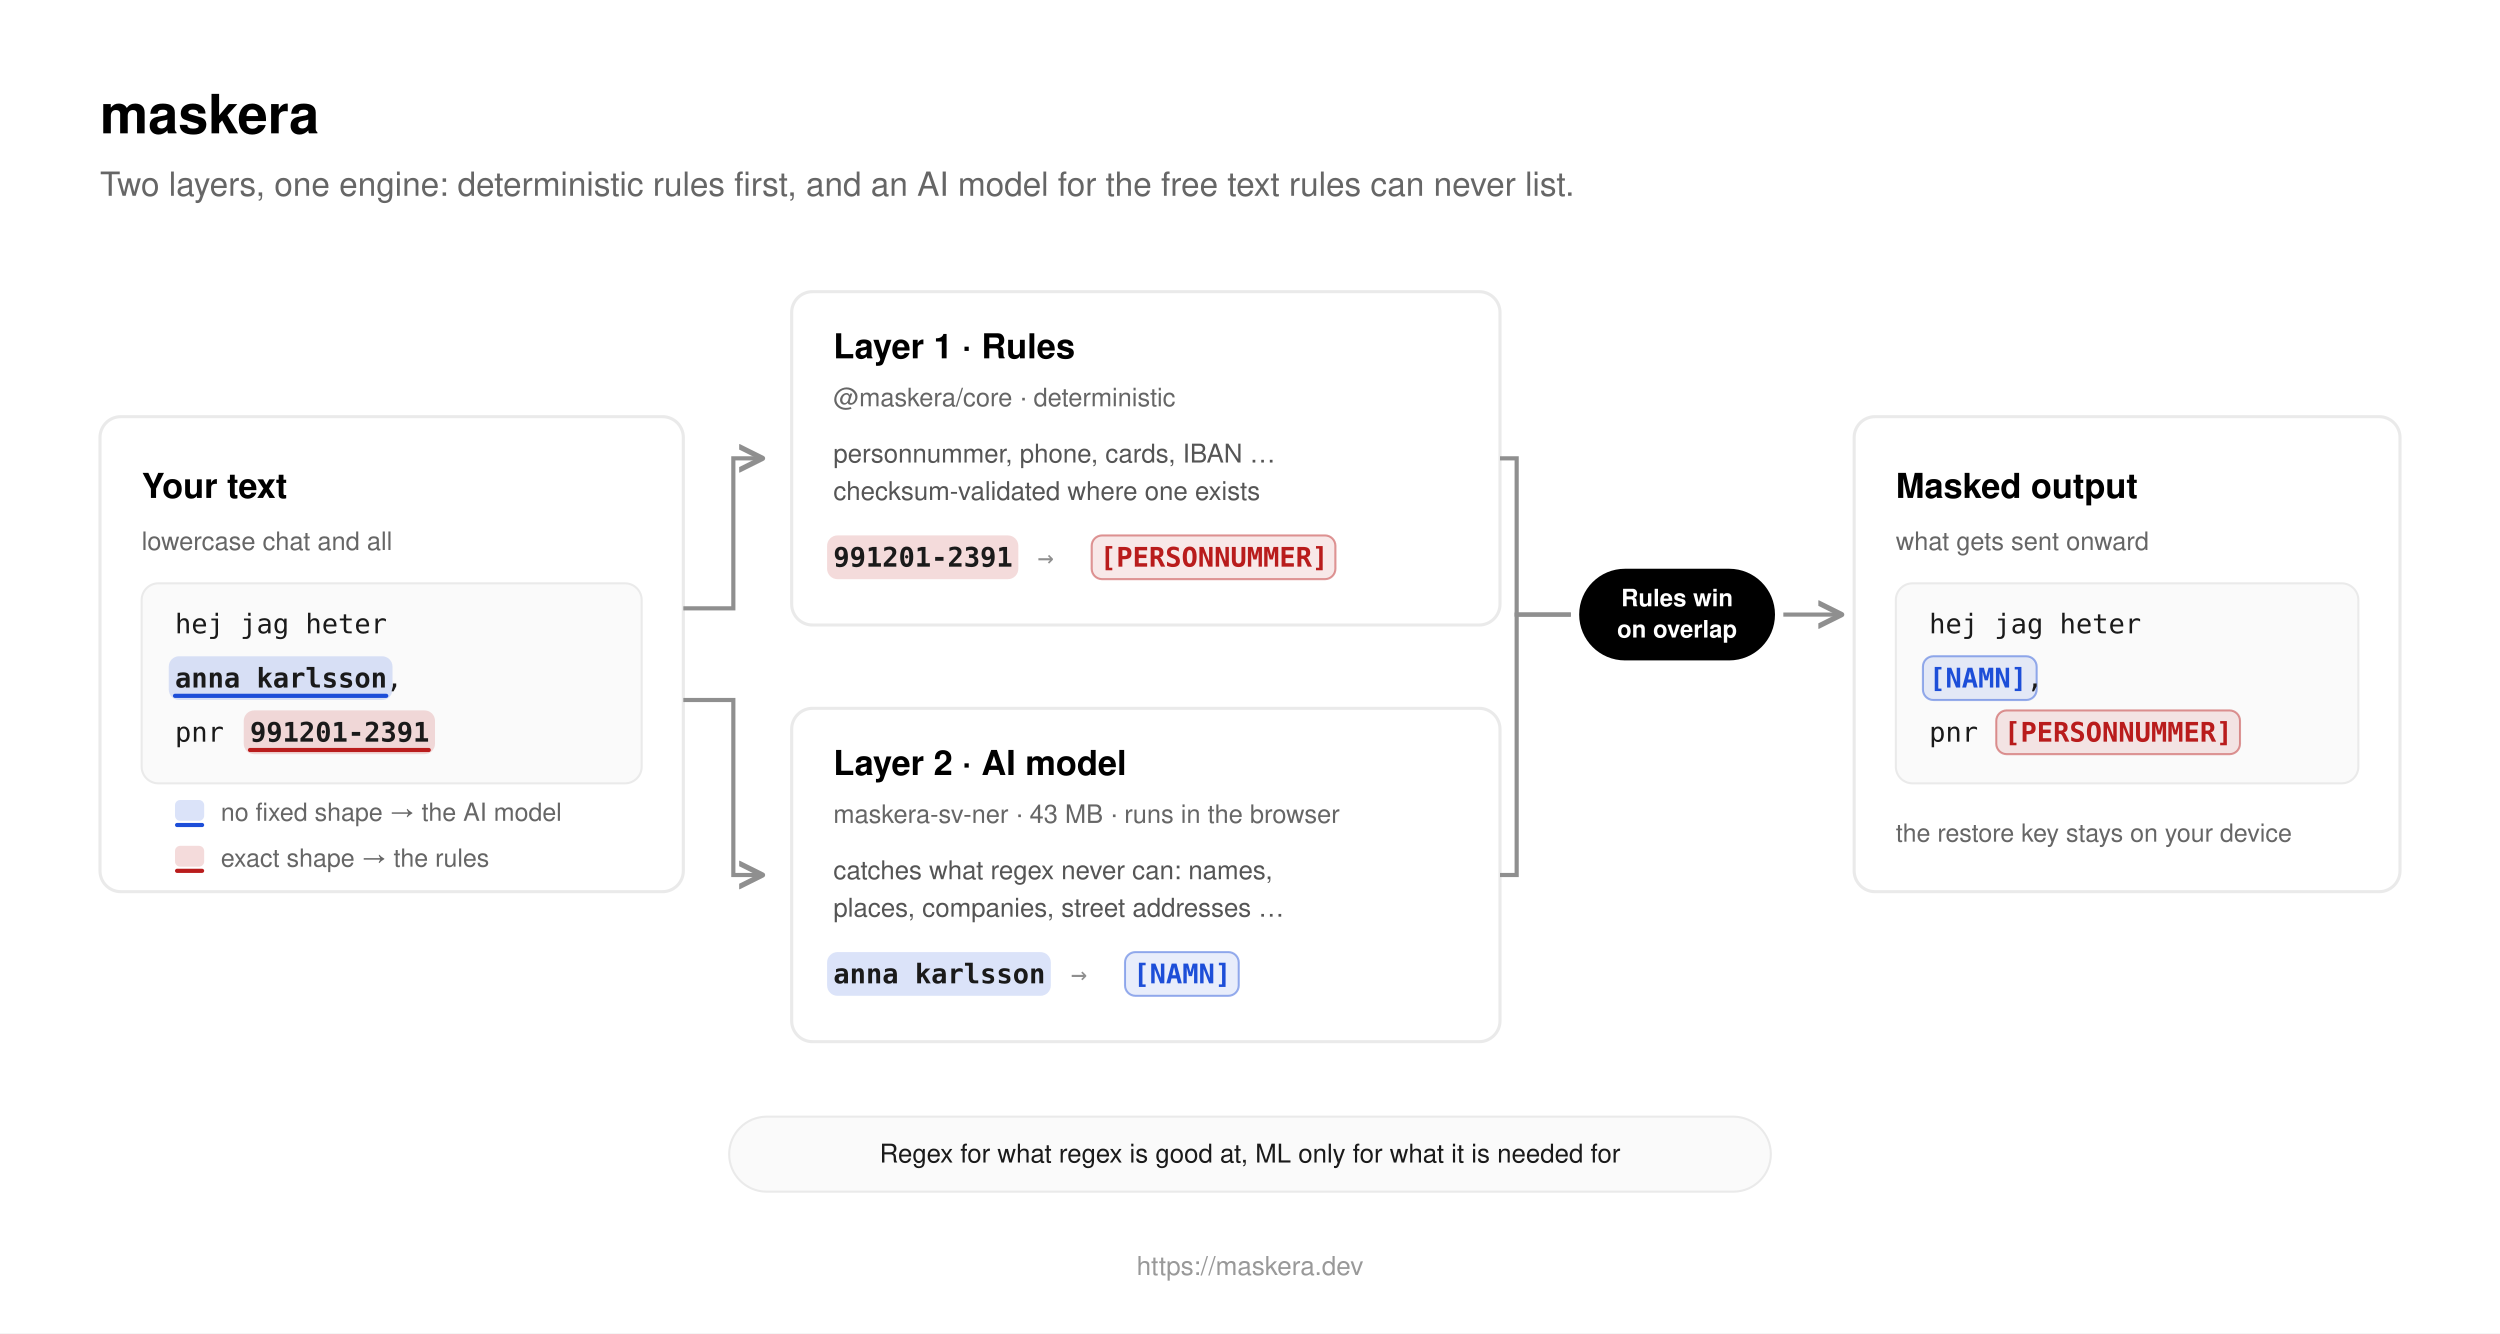
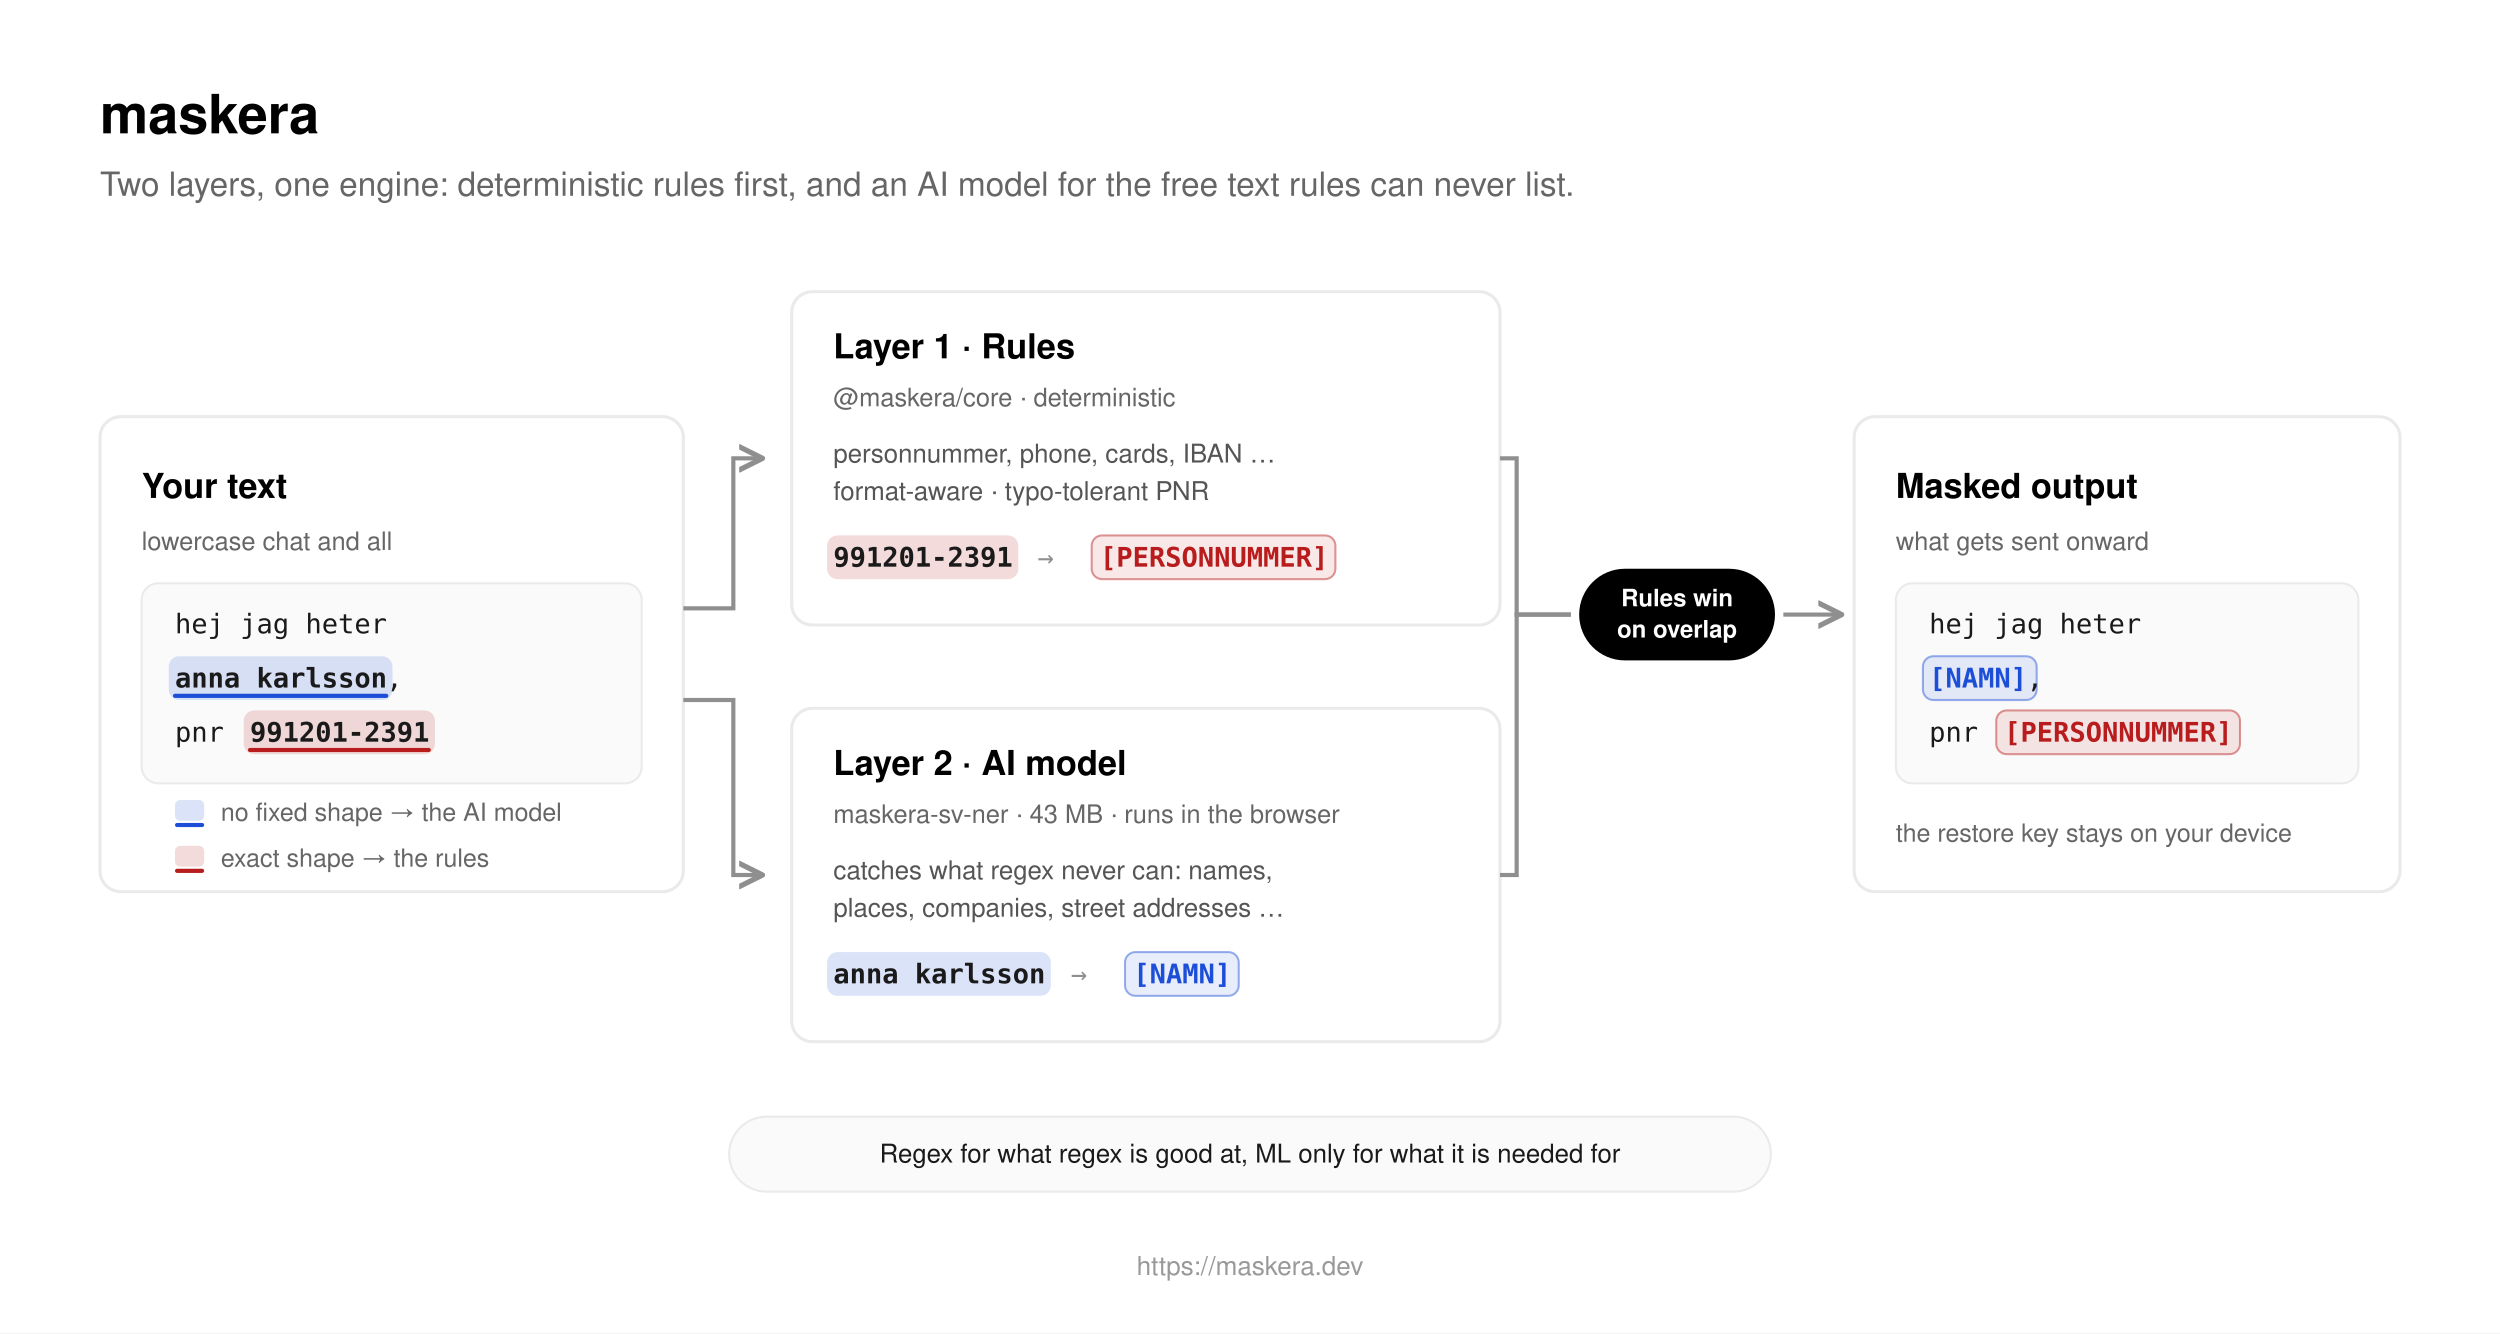
<svg xmlns="http://www.w3.org/2000/svg" viewBox="0 0 1200 640" font-family="Geist, -apple-system, BlinkMacSystemFont, 'Segoe UI', Helvetica, Arial, sans-serif">
  <defs>
    <marker id="arrow" viewBox="0 0 10 10" refX="8" refY="5" markerWidth="7" markerHeight="7" orient="auto-start-reverse">
      <path d="M 0 1 L 8 5 L 0 9" fill="none" stroke="#8f8f8f" stroke-width="1.8" stroke-linecap="round" stroke-linejoin="round" />
    </marker>
  </defs>
  <rect width="1200" height="640" fill="#ffffff" />
  <text x="48" y="64" font-size="26" font-weight="700" fill="#000000">maskera</text>
  <text x="48" y="94" font-size="16" fill="#666666">Two layers, one engine: deterministic rules first, and an AI model for the free text rules can never list.</text>
  <rect x="48" y="200" width="280" height="228" rx="10" fill="#ffffff" stroke="#eaeaea" stroke-width="1.5" />
  <text x="68" y="239" font-size="16.5" font-weight="650" fill="#000000">Your text</text>
  <text x="68" y="264" font-size="12.2" fill="#666666">lowercase chat and all</text>
  <rect x="68" y="280" width="240" height="96" rx="8" fill="#fafafa" stroke="#eaeaea" />
  <rect x="81" y="315" width="107.4" height="21" rx="5" fill="#1d4ed8" fill-opacity="0.16" />
  <line x1="84" y1="334" x2="185.4" y2="334" stroke="#1d4ed8" stroke-width="2" stroke-linecap="round" />
  <rect x="117" y="341" width="91.8" height="21" rx="5" fill="#b91c1c" fill-opacity="0.16" />
  <line x1="120" y1="360" x2="205.8" y2="360" stroke="#b91c1c" stroke-width="2" stroke-linecap="round" />
  <g font-family="'Geist Mono', ui-monospace, 'SF Mono', Menlo, monospace" font-size="13" fill="#1a1a1a" xml:space="preserve">
    <text x="84" y="304" textLength="101.4" lengthAdjust="spacingAndGlyphs">hej jag heter</text>
    <text x="84" y="330" textLength="101.4" lengthAdjust="spacingAndGlyphs" font-weight="600">anna karlsson</text>
    <text x="185.4" y="330" textLength="7.8" lengthAdjust="spacingAndGlyphs">,</text>
    <text x="84" y="356" textLength="23.4" lengthAdjust="spacingAndGlyphs">pnr</text>
    <text x="120" y="356" textLength="85.8" lengthAdjust="spacingAndGlyphs" font-weight="600">991201-2391</text>
  </g>
  <rect x="84" y="384" width="14" height="10" rx="2.5" fill="#1d4ed8" fill-opacity="0.16" />
  <line x1="85" y1="396" x2="97" y2="396" stroke="#1d4ed8" stroke-width="2" stroke-linecap="round" />
  <text x="106" y="394" font-size="12" fill="#666666">no fixed shape → the AI model</text>
  <rect x="84" y="406" width="14" height="10" rx="2.5" fill="#b91c1c" fill-opacity="0.16" />
  <line x1="85" y1="418" x2="97" y2="418" stroke="#b91c1c" stroke-width="2" stroke-linecap="round" />
  <text x="106" y="416" font-size="12" fill="#666666">exact shape → the rules</text>
  <rect x="380" y="140" width="340" height="160" rx="10" fill="#ffffff" stroke="#eaeaea" stroke-width="1.5" />
  <text x="400" y="172" font-size="16.5" font-weight="650" fill="#000000">Layer 1 · Rules</text>
  <text x="400" y="195" font-size="12.2" fill="#666666">@maskera/core · deterministic</text>
  <text x="400" y="222" font-size="12.4" fill="#555555">personnummer, phone, cards, IBAN …</text>
-   <text x="400" y="240" font-size="12.4" fill="#555555">checksum-validated where one exists</text>
+   <text x="400" y="240" font-size="12.4" fill="#555555">format-aware · typo-tolerant PNR</text>
  <rect x="397" y="257" width="91.8" height="21" rx="5" fill="#b91c1c" fill-opacity="0.16" />
  <rect x="524" y="257" width="117" height="21" rx="5" fill="#b91c1c" fill-opacity="0.10" stroke="#b91c1c" stroke-opacity="0.45" />
  <g font-family="'Geist Mono', ui-monospace, 'SF Mono', Menlo, monospace" font-size="13" xml:space="preserve">
    <text x="400" y="272" textLength="85.8" lengthAdjust="spacingAndGlyphs" font-weight="650" fill="#1a1a1a">991201-2391</text>
    <text x="498" y="272" fill="#8f8f8f">→</text>
    <text x="528" y="272" textLength="109.2" lengthAdjust="spacingAndGlyphs" font-weight="650" fill="#b91c1c">[PERSONNUMMER]</text>
  </g>
  <rect x="380" y="340" width="340" height="160" rx="10" fill="#ffffff" stroke="#eaeaea" stroke-width="1.5" />
  <text x="400" y="372" font-size="16.5" font-weight="650" fill="#000000">Layer 2 · AI model</text>
  <text x="400" y="395" font-size="12.2" fill="#666666">maskera-sv-ner · 43 MB · runs in the browser</text>
  <text x="400" y="422" font-size="12.4" fill="#555555">catches what regex never can: names,</text>
  <text x="400" y="440" font-size="12.4" fill="#555555">places, companies, street addresses …</text>
  <rect x="397" y="457" width="107.4" height="21" rx="5" fill="#1d4ed8" fill-opacity="0.16" />
  <rect x="540" y="457" width="54.6" height="21" rx="5" fill="#1d4ed8" fill-opacity="0.10" stroke="#1d4ed8" stroke-opacity="0.45" />
  <g font-family="'Geist Mono', ui-monospace, 'SF Mono', Menlo, monospace" font-size="13" xml:space="preserve">
    <text x="400" y="472" textLength="101.4" lengthAdjust="spacingAndGlyphs" font-weight="650" fill="#1a1a1a">anna karlsson</text>
    <text x="514" y="472" fill="#8f8f8f">→</text>
    <text x="544" y="472" textLength="46.8" lengthAdjust="spacingAndGlyphs" font-weight="650" fill="#1d4ed8">[NAMN]</text>
  </g>
  <rect x="758" y="273" width="94" height="44" rx="22" fill="#000000" />
  <text x="805" y="291" font-size="11.5" font-weight="600" fill="#ffffff" text-anchor="middle">Rules win</text>
  <text x="805" y="306" font-size="11.5" font-weight="600" fill="#ffffff" text-anchor="middle">on overlap</text>
  <rect x="890" y="200" width="262" height="228" rx="10" fill="#ffffff" stroke="#eaeaea" stroke-width="1.5" />
  <text x="910" y="239" font-size="16.5" font-weight="650" fill="#000000">Masked output</text>
  <text x="910" y="264" font-size="12.2" fill="#666666">what gets sent onward</text>
  <rect x="910" y="280" width="222" height="96" rx="8" fill="#fafafa" stroke="#eaeaea" />
  <rect x="923" y="315" width="54.6" height="21" rx="5" fill="#1d4ed8" fill-opacity="0.10" stroke="#1d4ed8" stroke-opacity="0.45" />
  <rect x="958.2" y="341" width="117" height="21" rx="5" fill="#b91c1c" fill-opacity="0.10" stroke="#b91c1c" stroke-opacity="0.45" />
  <g font-family="'Geist Mono', ui-monospace, 'SF Mono', Menlo, monospace" font-size="13" fill="#1a1a1a" xml:space="preserve">
    <text x="926" y="304" textLength="101.4" lengthAdjust="spacingAndGlyphs">hej jag heter</text>
    <text x="926" y="330" textLength="46.8" lengthAdjust="spacingAndGlyphs" font-weight="650" fill="#1d4ed8">[NAMN]</text>
    <text x="972.8" y="330" textLength="7.8" lengthAdjust="spacingAndGlyphs">,</text>
    <text x="926" y="356" textLength="23.4" lengthAdjust="spacingAndGlyphs">pnr</text>
    <text x="962" y="356" textLength="109.2" lengthAdjust="spacingAndGlyphs" font-weight="650" fill="#b91c1c">[PERSONNUMMER]</text>
  </g>
  <text x="910" y="404" font-size="12" fill="#666666">the restore key stays on your device</text>
  <path d="M 328 292 H 352 V 220 H 366" fill="none" stroke="#8f8f8f" stroke-width="2" marker-end="url(#arrow)" />
  <path d="M 328 336 H 352 V 420 H 366" fill="none" stroke="#8f8f8f" stroke-width="2" marker-end="url(#arrow)" />
  <path d="M 720 220 H 728 V 295 H 754" fill="none" stroke="#8f8f8f" stroke-width="2" />
  <path d="M 720 420 H 728 V 295 H 754" fill="none" stroke="#8f8f8f" stroke-width="2" />
  <path d="M 856 295 H 884" fill="none" stroke="#8f8f8f" stroke-width="2" marker-end="url(#arrow)" />
  <rect x="350" y="536" width="500" height="36" rx="18" fill="#fafafa" stroke="#eaeaea" />
  <text x="600" y="558" font-size="12.4" fill="#1a1a1a" text-anchor="middle">Regex for what regex is good at, ML only for what it is needed for</text>
  <text x="600" y="612" font-size="12.5" fill="#999999" text-anchor="middle">https://maskera.dev</text>
</svg>
